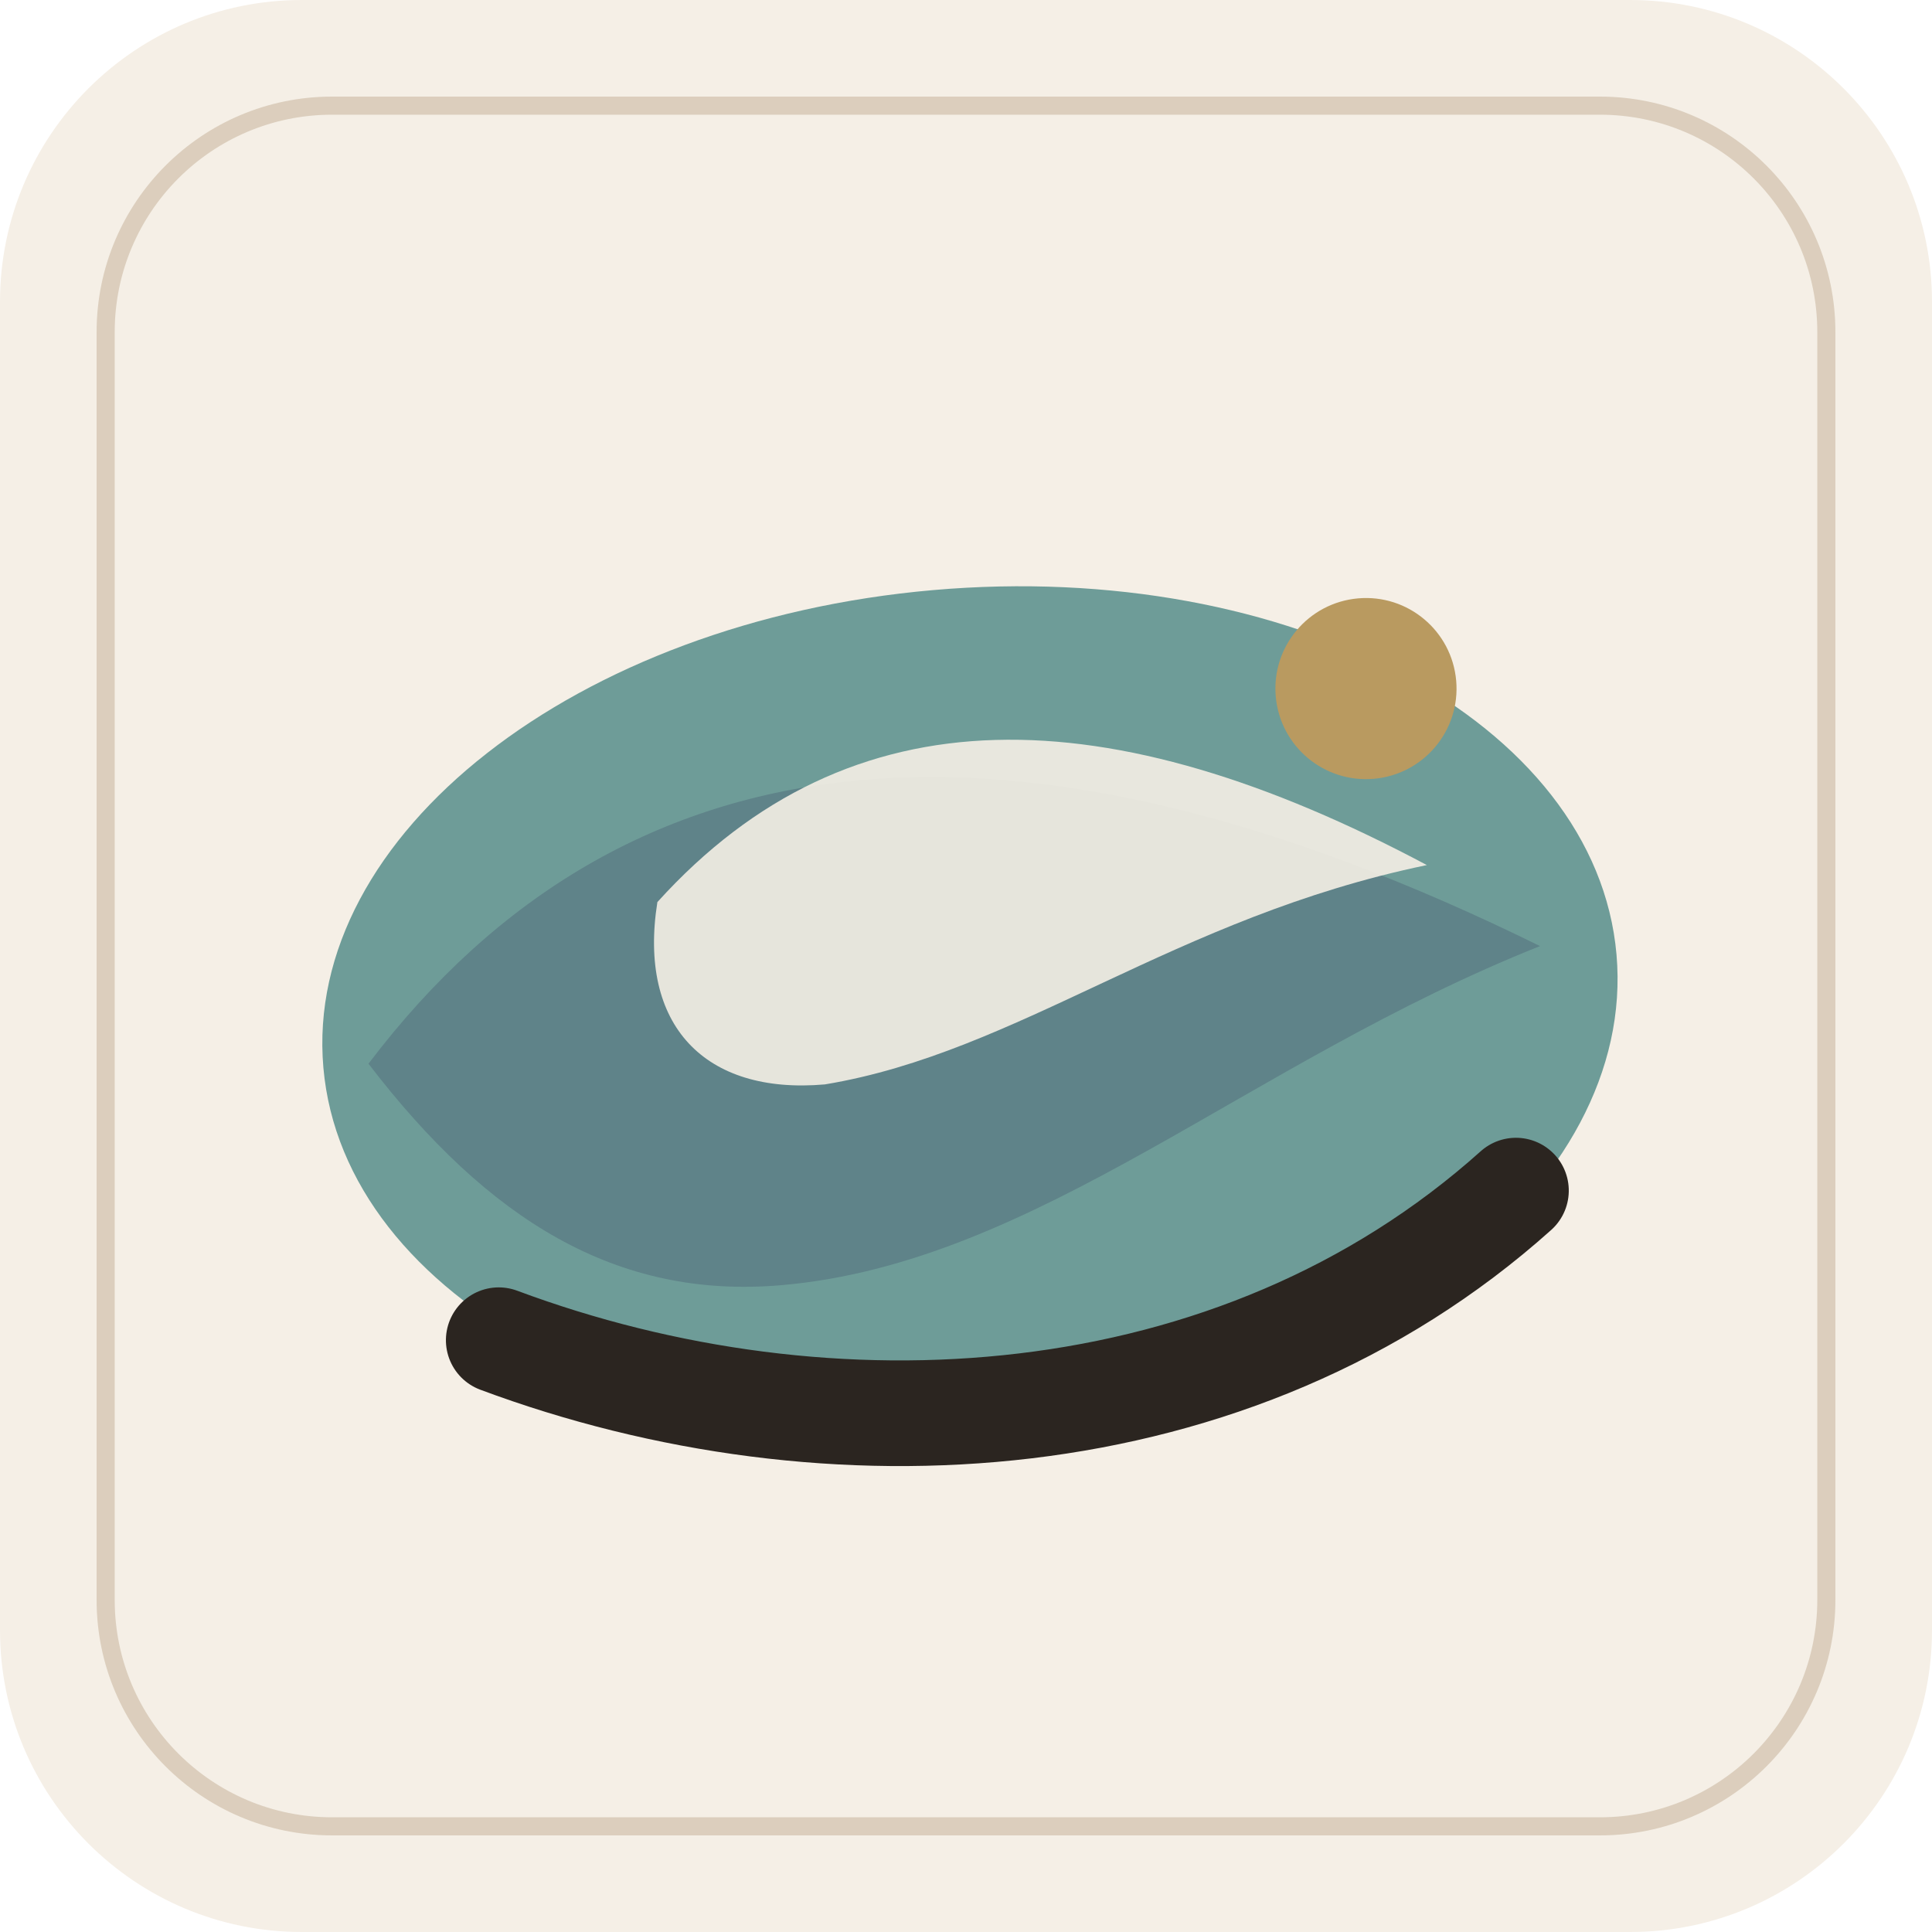
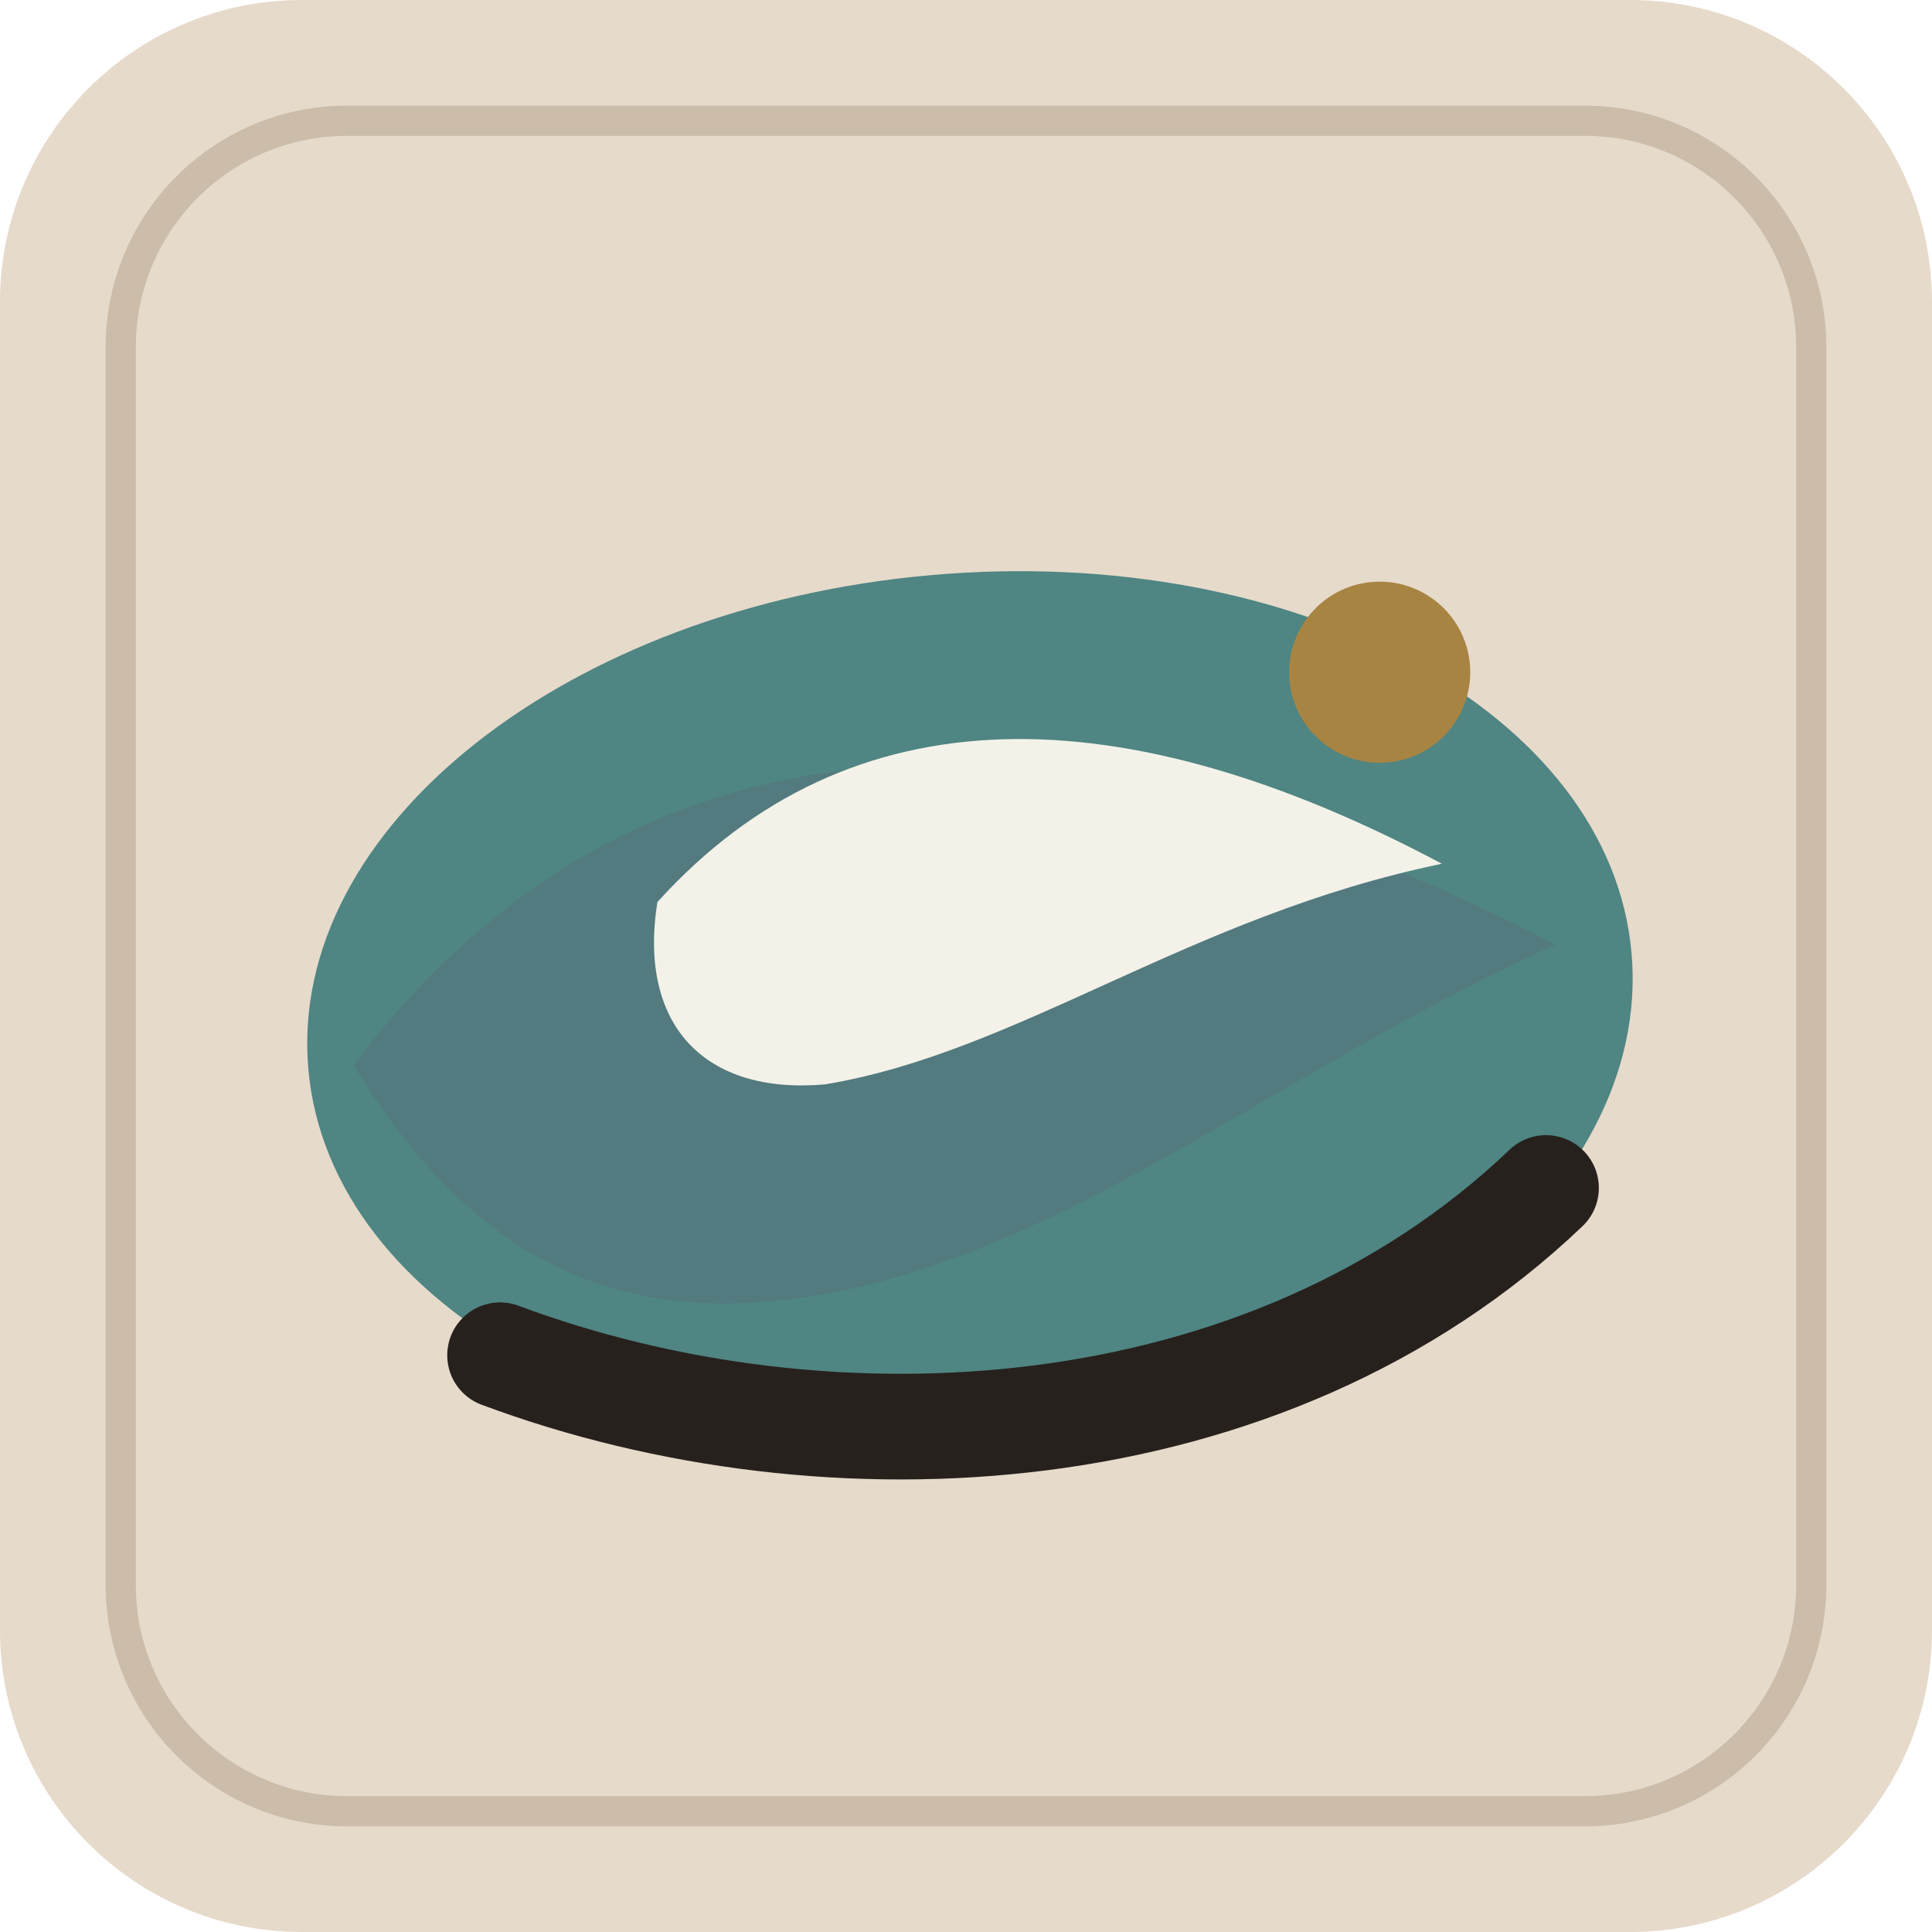
<svg xmlns="http://www.w3.org/2000/svg" viewBox="0 0 128 128" role="img" aria-label="Ocean icon">
-   <rect width="128" height="128" rx="20" fill="#f5efe6" />
-   <rect x="7" y="7" width="114" height="114" rx="15" fill="none" stroke="#d8cab8" stroke-width="1.2" opacity=".88" />
-   <g>
-     <g transform="rotate(-5 64 64)">
-       <ellipse cx="64" cy="67" rx="43" ry="28" fill="#6e9c98" />
-       <path d="M24 67c19-21 45-21 78-1-20 6-35 18-52 18-11 0-19-6-26-17z" fill="#5f8389" />
-       <path d="M44 58c14-13 31-11 51 2-17 2-28 10-41 11-8 0-12-5-10-13z" fill="#f5efe6" opacity=".9" />
-       <circle cx="92" cy="48" r="6" fill="#b99a60" />
-       <path d="M31 86c21 10 48 11 68-4" fill="none" stroke="#2b2520" stroke-width="7" stroke-linecap="round" />
-     </g>
+   <rect width="128" height="128" rx="20" fill="#e6dacb" />
+   <rect x="8" y="8" width="112" height="112" rx="15" fill="none" stroke="#cbbba8" stroke-width="2" opacity=".95" />
+   <g transform="rotate(-5 64 64)">
+     <ellipse cx="64" cy="67" rx="44" ry="29" fill="#4f8582" />
+     <path d="M23 67c20-22 47-22 80-1-20 7-36 19-54 19-12 0-20-6-26-18z" fill="#527a7f" />
+     <path d="M44 58c14-13 32-11 52 2-17 2-29 10-42 11-8 0-12-5-10-13z" fill="#fffaf0" opacity=".93" />
+     <circle cx="93" cy="47" r="6" fill="#a88443" />
+     <path d="M31 87c21 10 50 11 70-5" fill="none" stroke="#27211d" stroke-width="7" stroke-linecap="round" />
  </g>
</svg>
